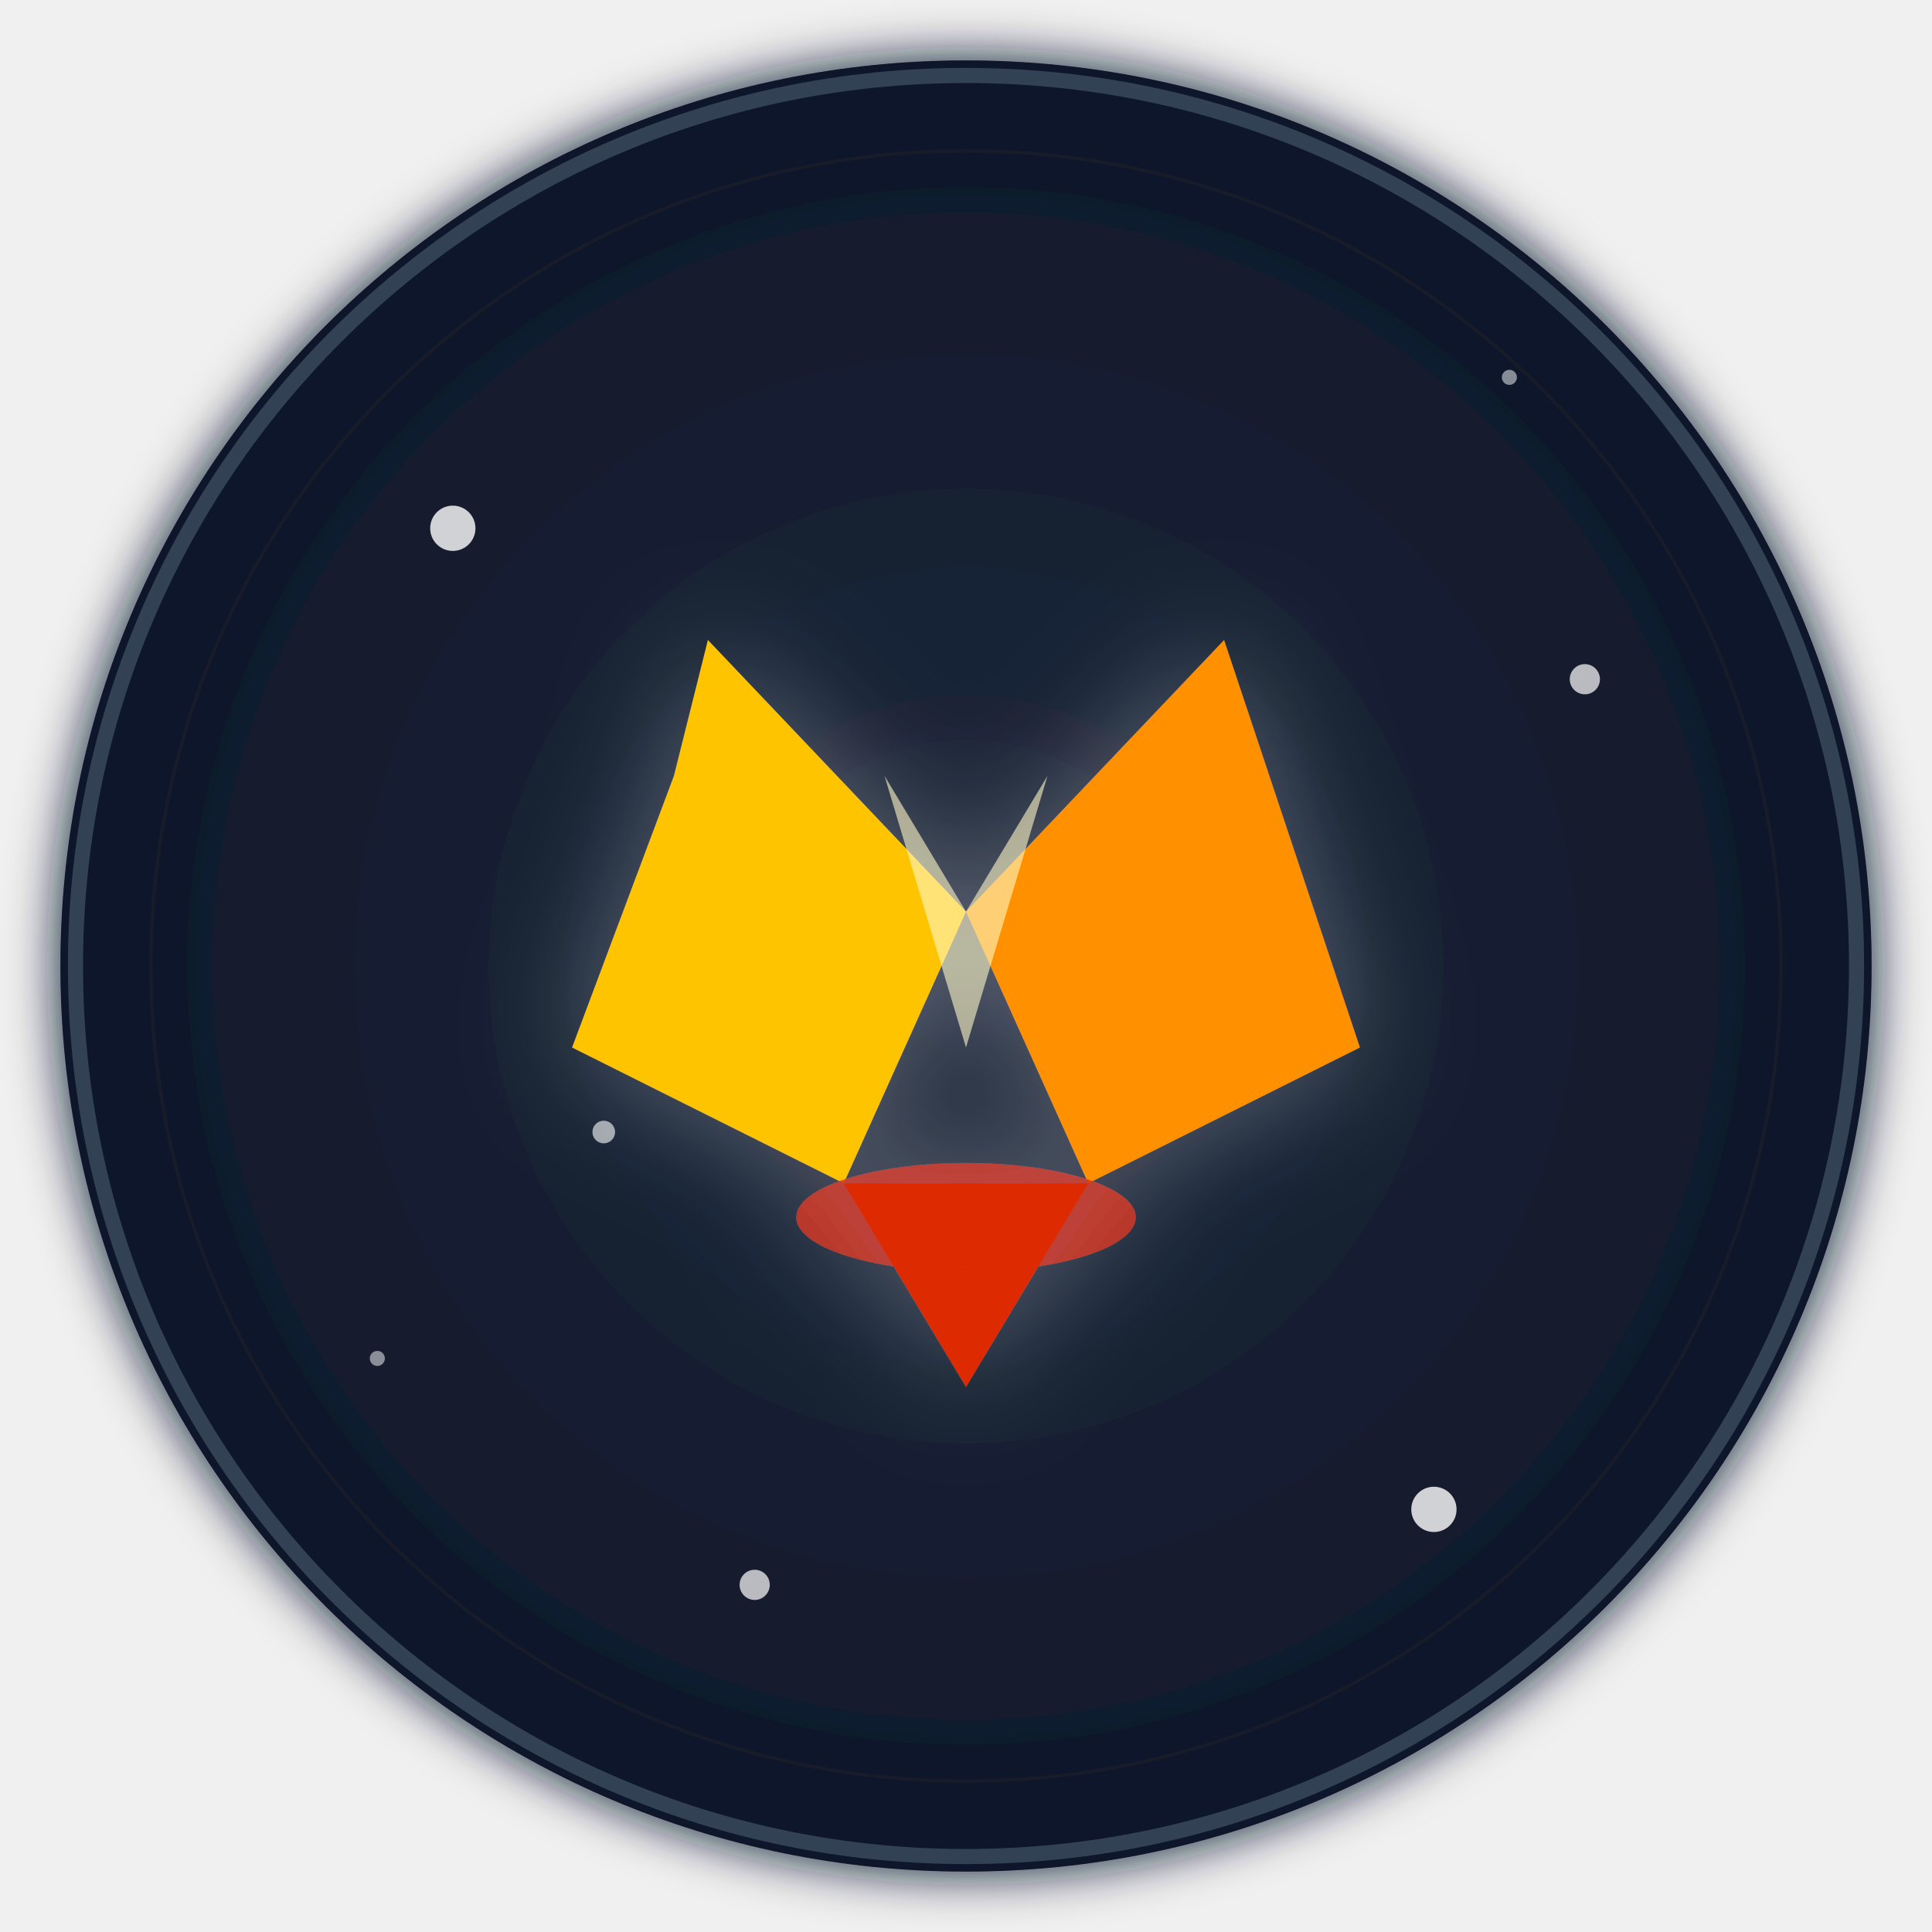
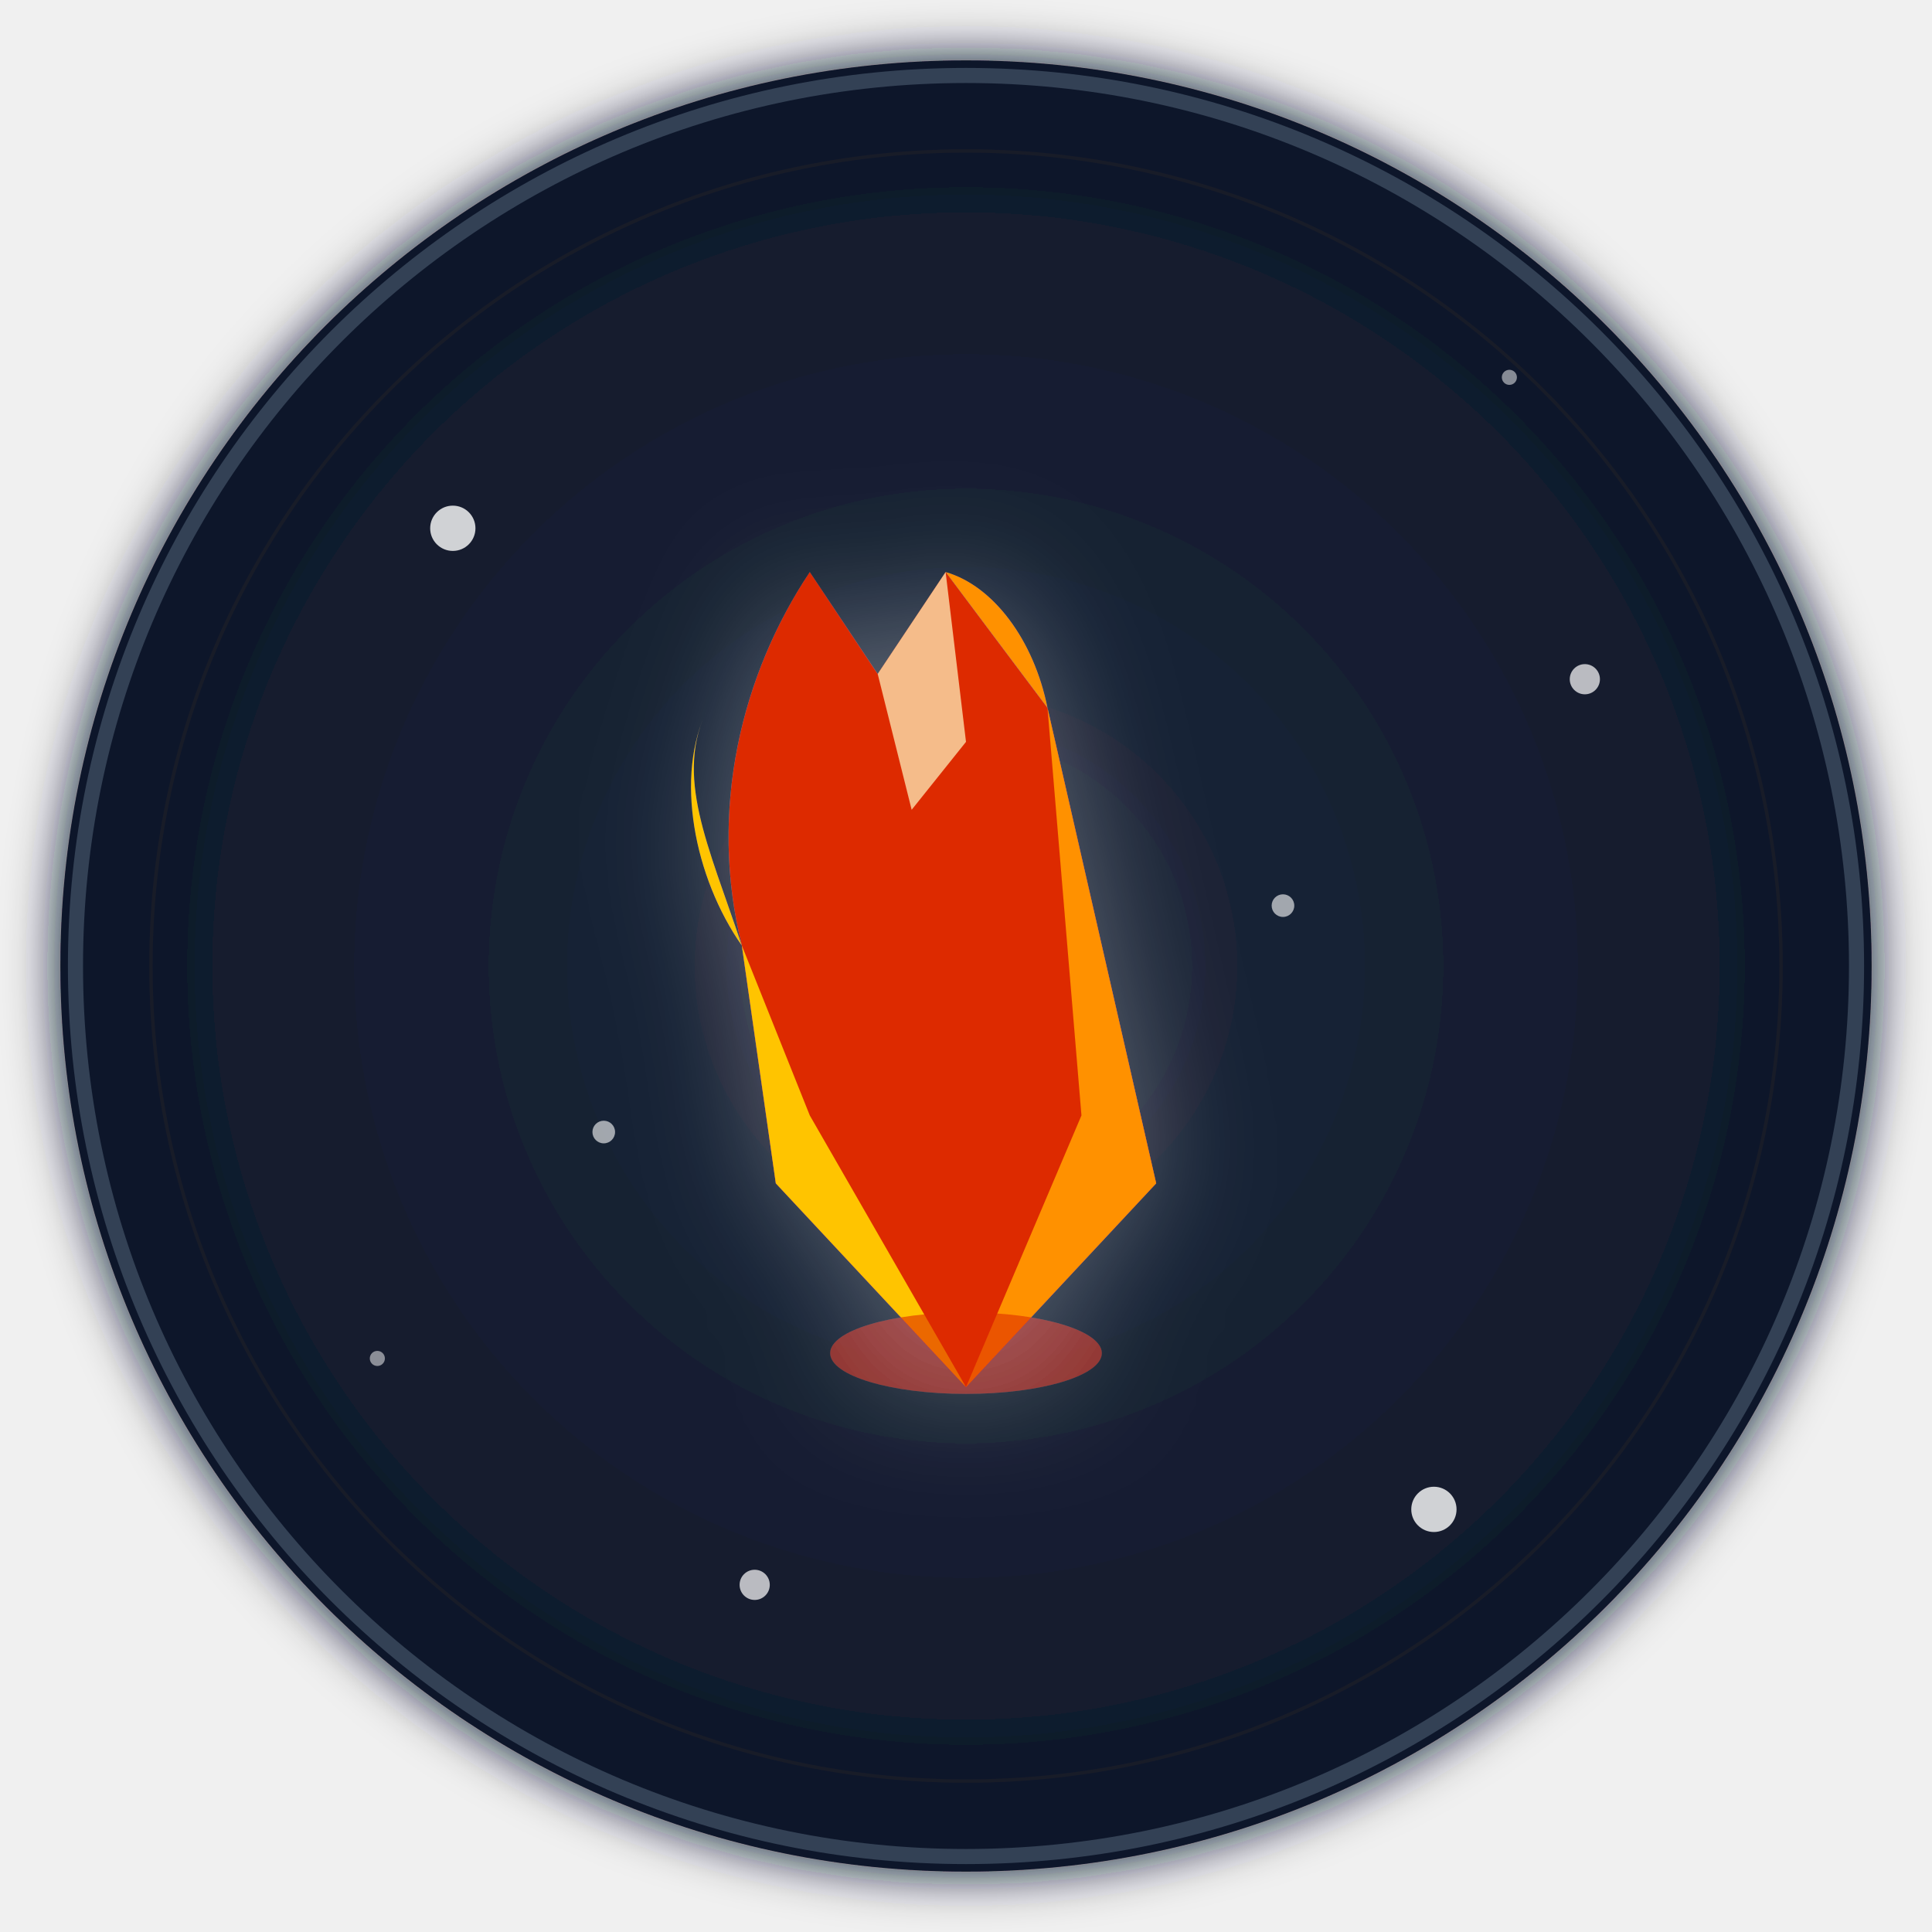
<svg xmlns="http://www.w3.org/2000/svg" width="256" height="256" viewBox="0 0 256 256" fill="none">
  <defs>
    <radialGradient id="grad1" cx="50%" cy="50%" r="50%" fx="50%" fy="50%">
      <stop offset="0%" style="stop-color:#1e293b;stop-opacity:1" />
      <stop offset="100%" style="stop-color:#0f172a;stop-opacity:1" />
    </radialGradient>
    <filter id="glow">
      <feGaussianBlur stdDeviation="3.5" result="coloredBlur" />
      <feMerge>
        <feMergeNode in="coloredBlur" />
        <feMergeNode in="SourceGraphic" />
      </feMerge>
    </filter>
  </defs>
  <circle cx="128" cy="128" r="120" fill="url(#grad1)" filter="url(#glow)" />
  <circle cx="128" cy="128" r="118" fill="transparent" stroke="#334155" stroke-width="2" />
  <circle cx="60" cy="70" r="3" fill="white" opacity="0.8" />
  <circle cx="190" cy="200" r="3" fill="white" opacity="0.8" />
  <circle cx="100" cy="210" r="2" fill="white" opacity="0.7" />
  <circle cx="210" cy="90" r="2" fill="white" opacity="0.7" />
  <circle cx="80" cy="150" r="1.5" fill="white" opacity="0.6" />
  <circle cx="170" cy="120" r="1.5" fill="white" opacity="0.6" />
  <circle cx="50" cy="180" r="1" fill="white" opacity="0.5" />
  <circle cx="200" cy="50" r="1" fill="white" opacity="0.5" />
  <g style="filter: drop-shadow(0 0 8px rgba(255, 255, 255, 0.3));">
    <g transform="translate(128, 128) scale(0.9) translate(-128, -128)">
-       <path d="M90 80 L128 120 L110 160 L70 140 L85 100 Z" fill="#FFC400" />
-       <path d="M128 120 L166 80 L186 140 L146 160 L128 120 Z" fill="#FF9100" />
-       <path d="M110 160 L146 160 L128 190 L110 160 Z" fill="#DD2C00" />
-       <path d="M128 120 L140 100 L128 140 L116 100 Z" fill="#FFF9C4" opacity="0.6" />
-       <ellipse cx="128" cy="165" rx="25" ry="8" fill="#DD2C00" opacity="0.8" />
+       <path d="M105 70 C95 85 90 105 95 125 L100 160 L128 190 L156 160 L140 90 L125 70 L115 85 L105 70 Z" fill="#DD2C00" />
+       <path d="M90 90 C85 100 88 115 95 125 L100 160 L128 190 L105 150 L95 125 C90 110 85 100 90 90 Z" fill="#FFC400" />
+       <path d="M125 70 L140 90 L156 160 L128 190 L145 150 L140 90 C138 80 132 72 125 70 Z" fill="#FF9100" />
+       <path d="M115 85 L125 70 L128 95 L120 105 L115 85 Z" fill="#FFF9C4" opacity="0.7" />
+       <ellipse cx="128" cy="185" rx="20" ry="6" fill="#DD2C00" opacity="0.6" />
      <circle cx="128" cy="128" r="120" fill="none" stroke="#FF9100" stroke-width="0.5" opacity="0.05" />
    </g>
  </g>
</svg>
